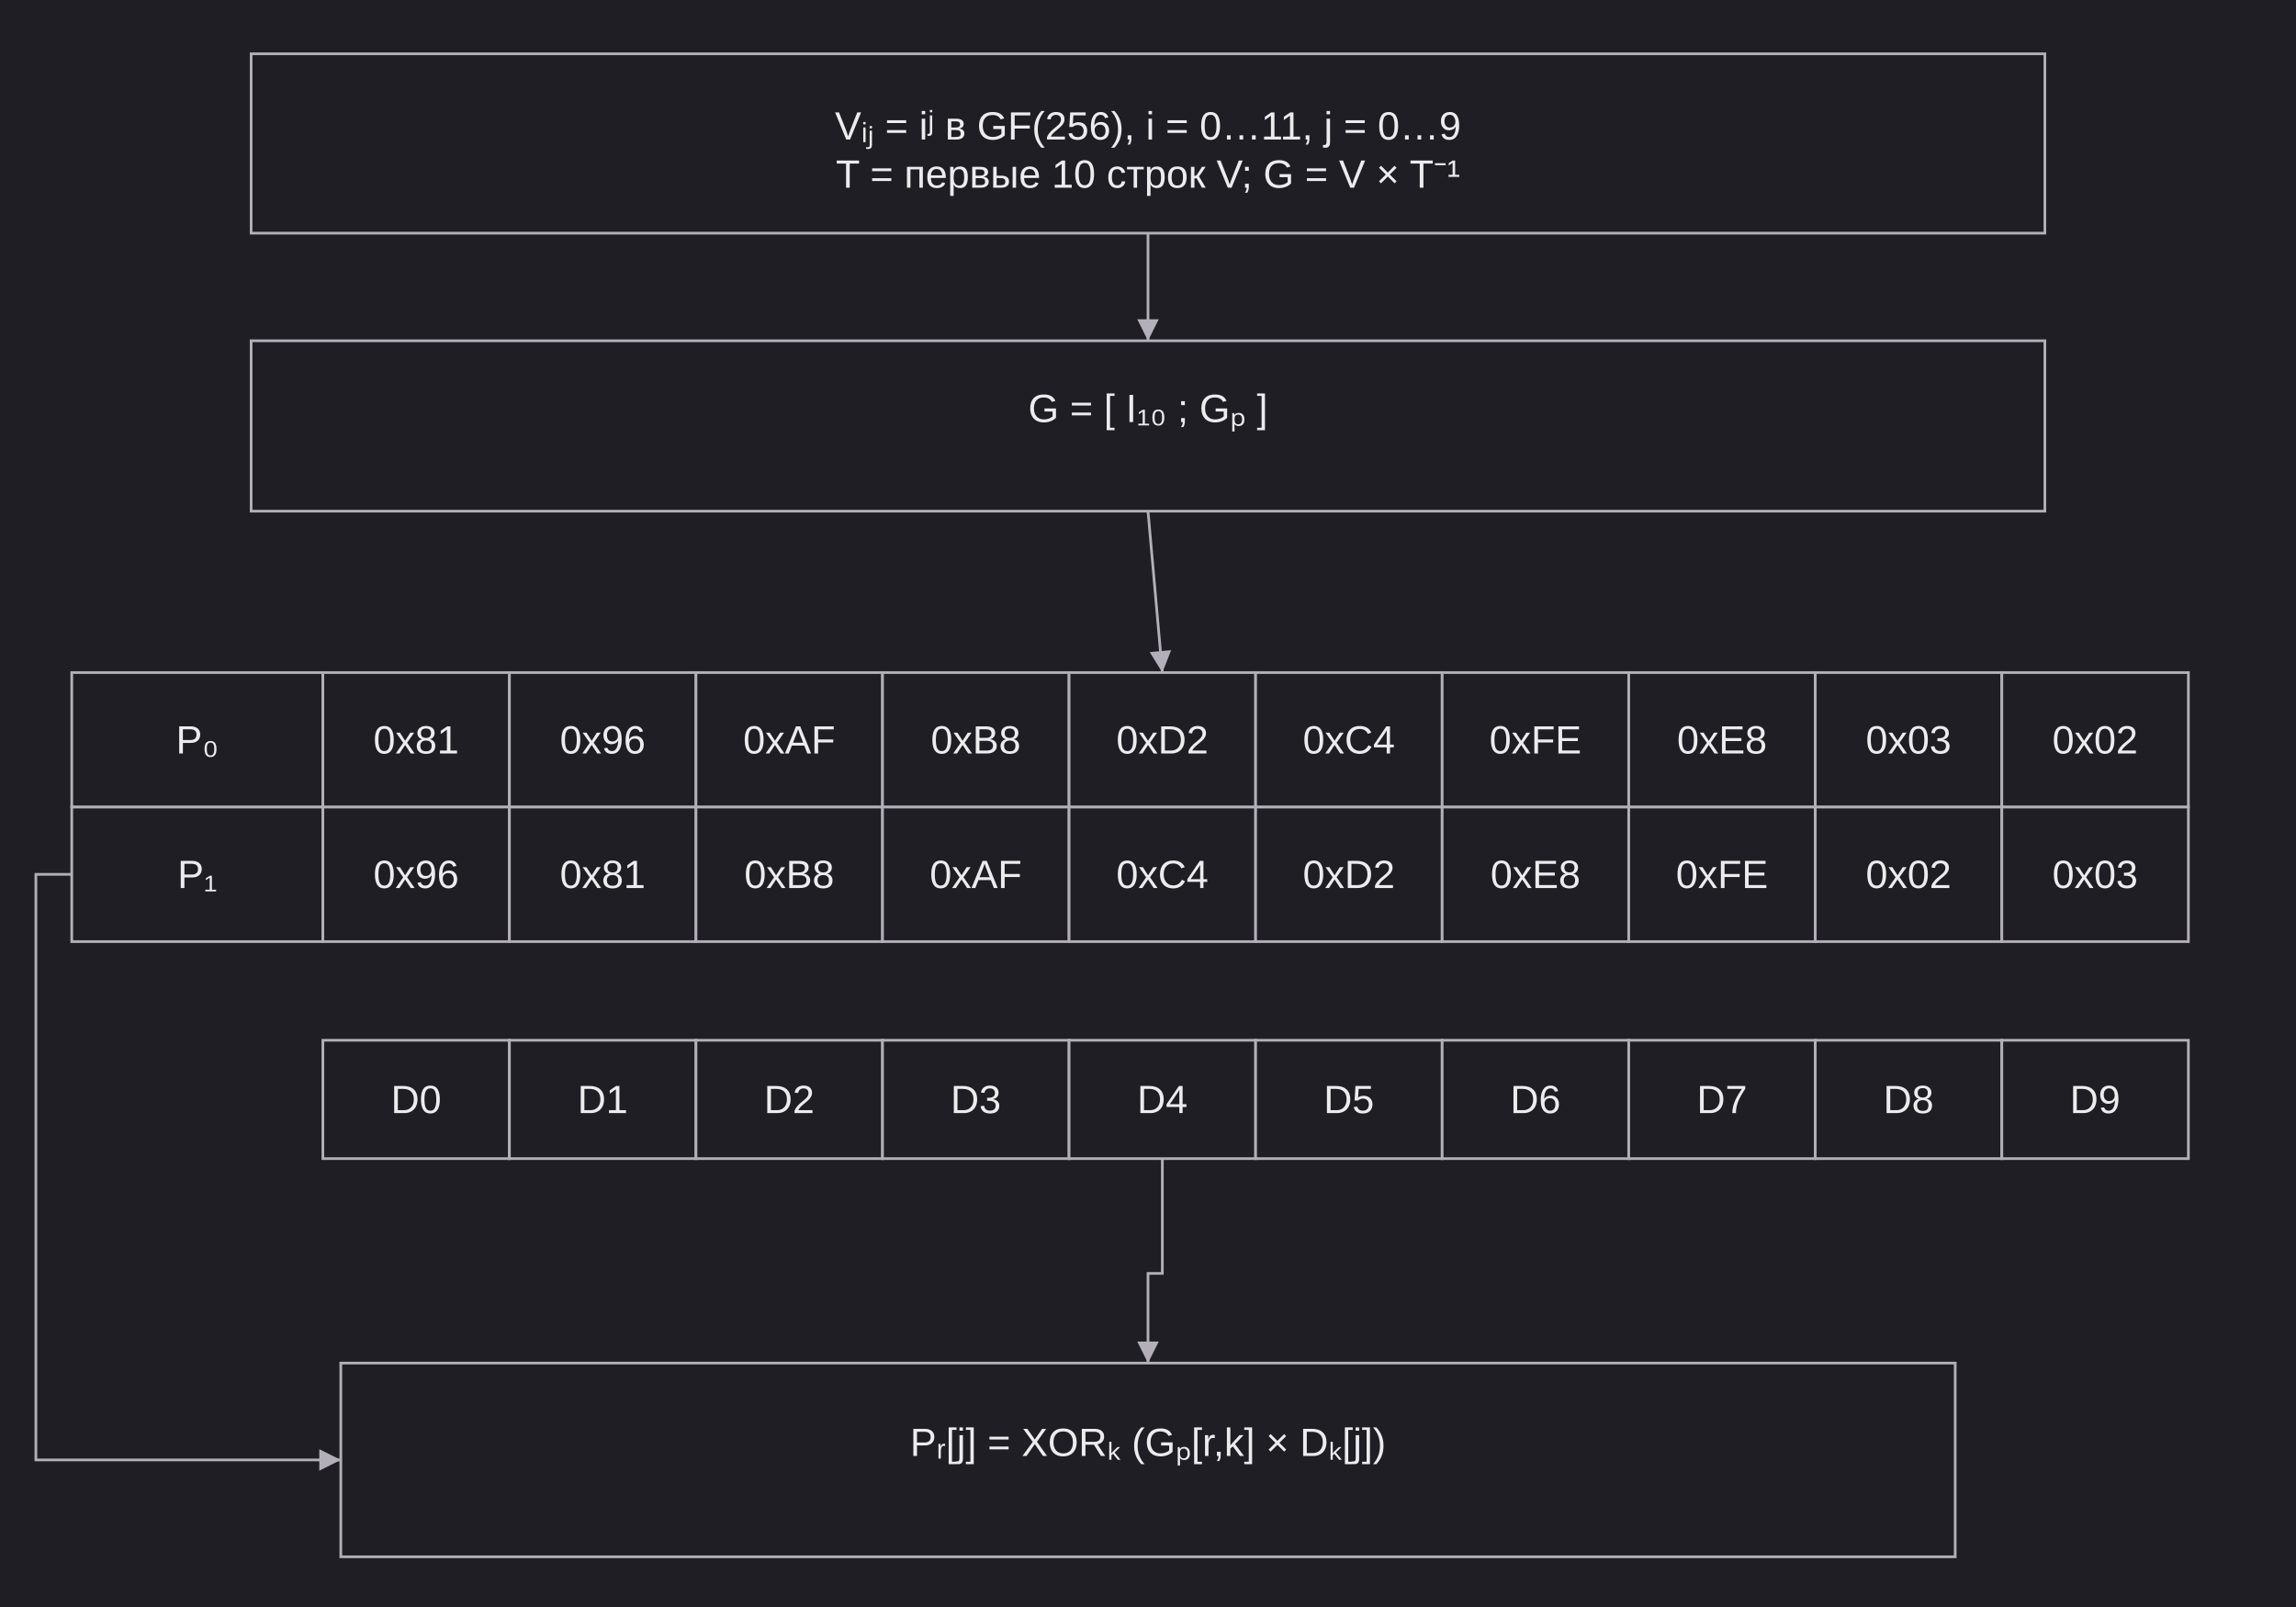
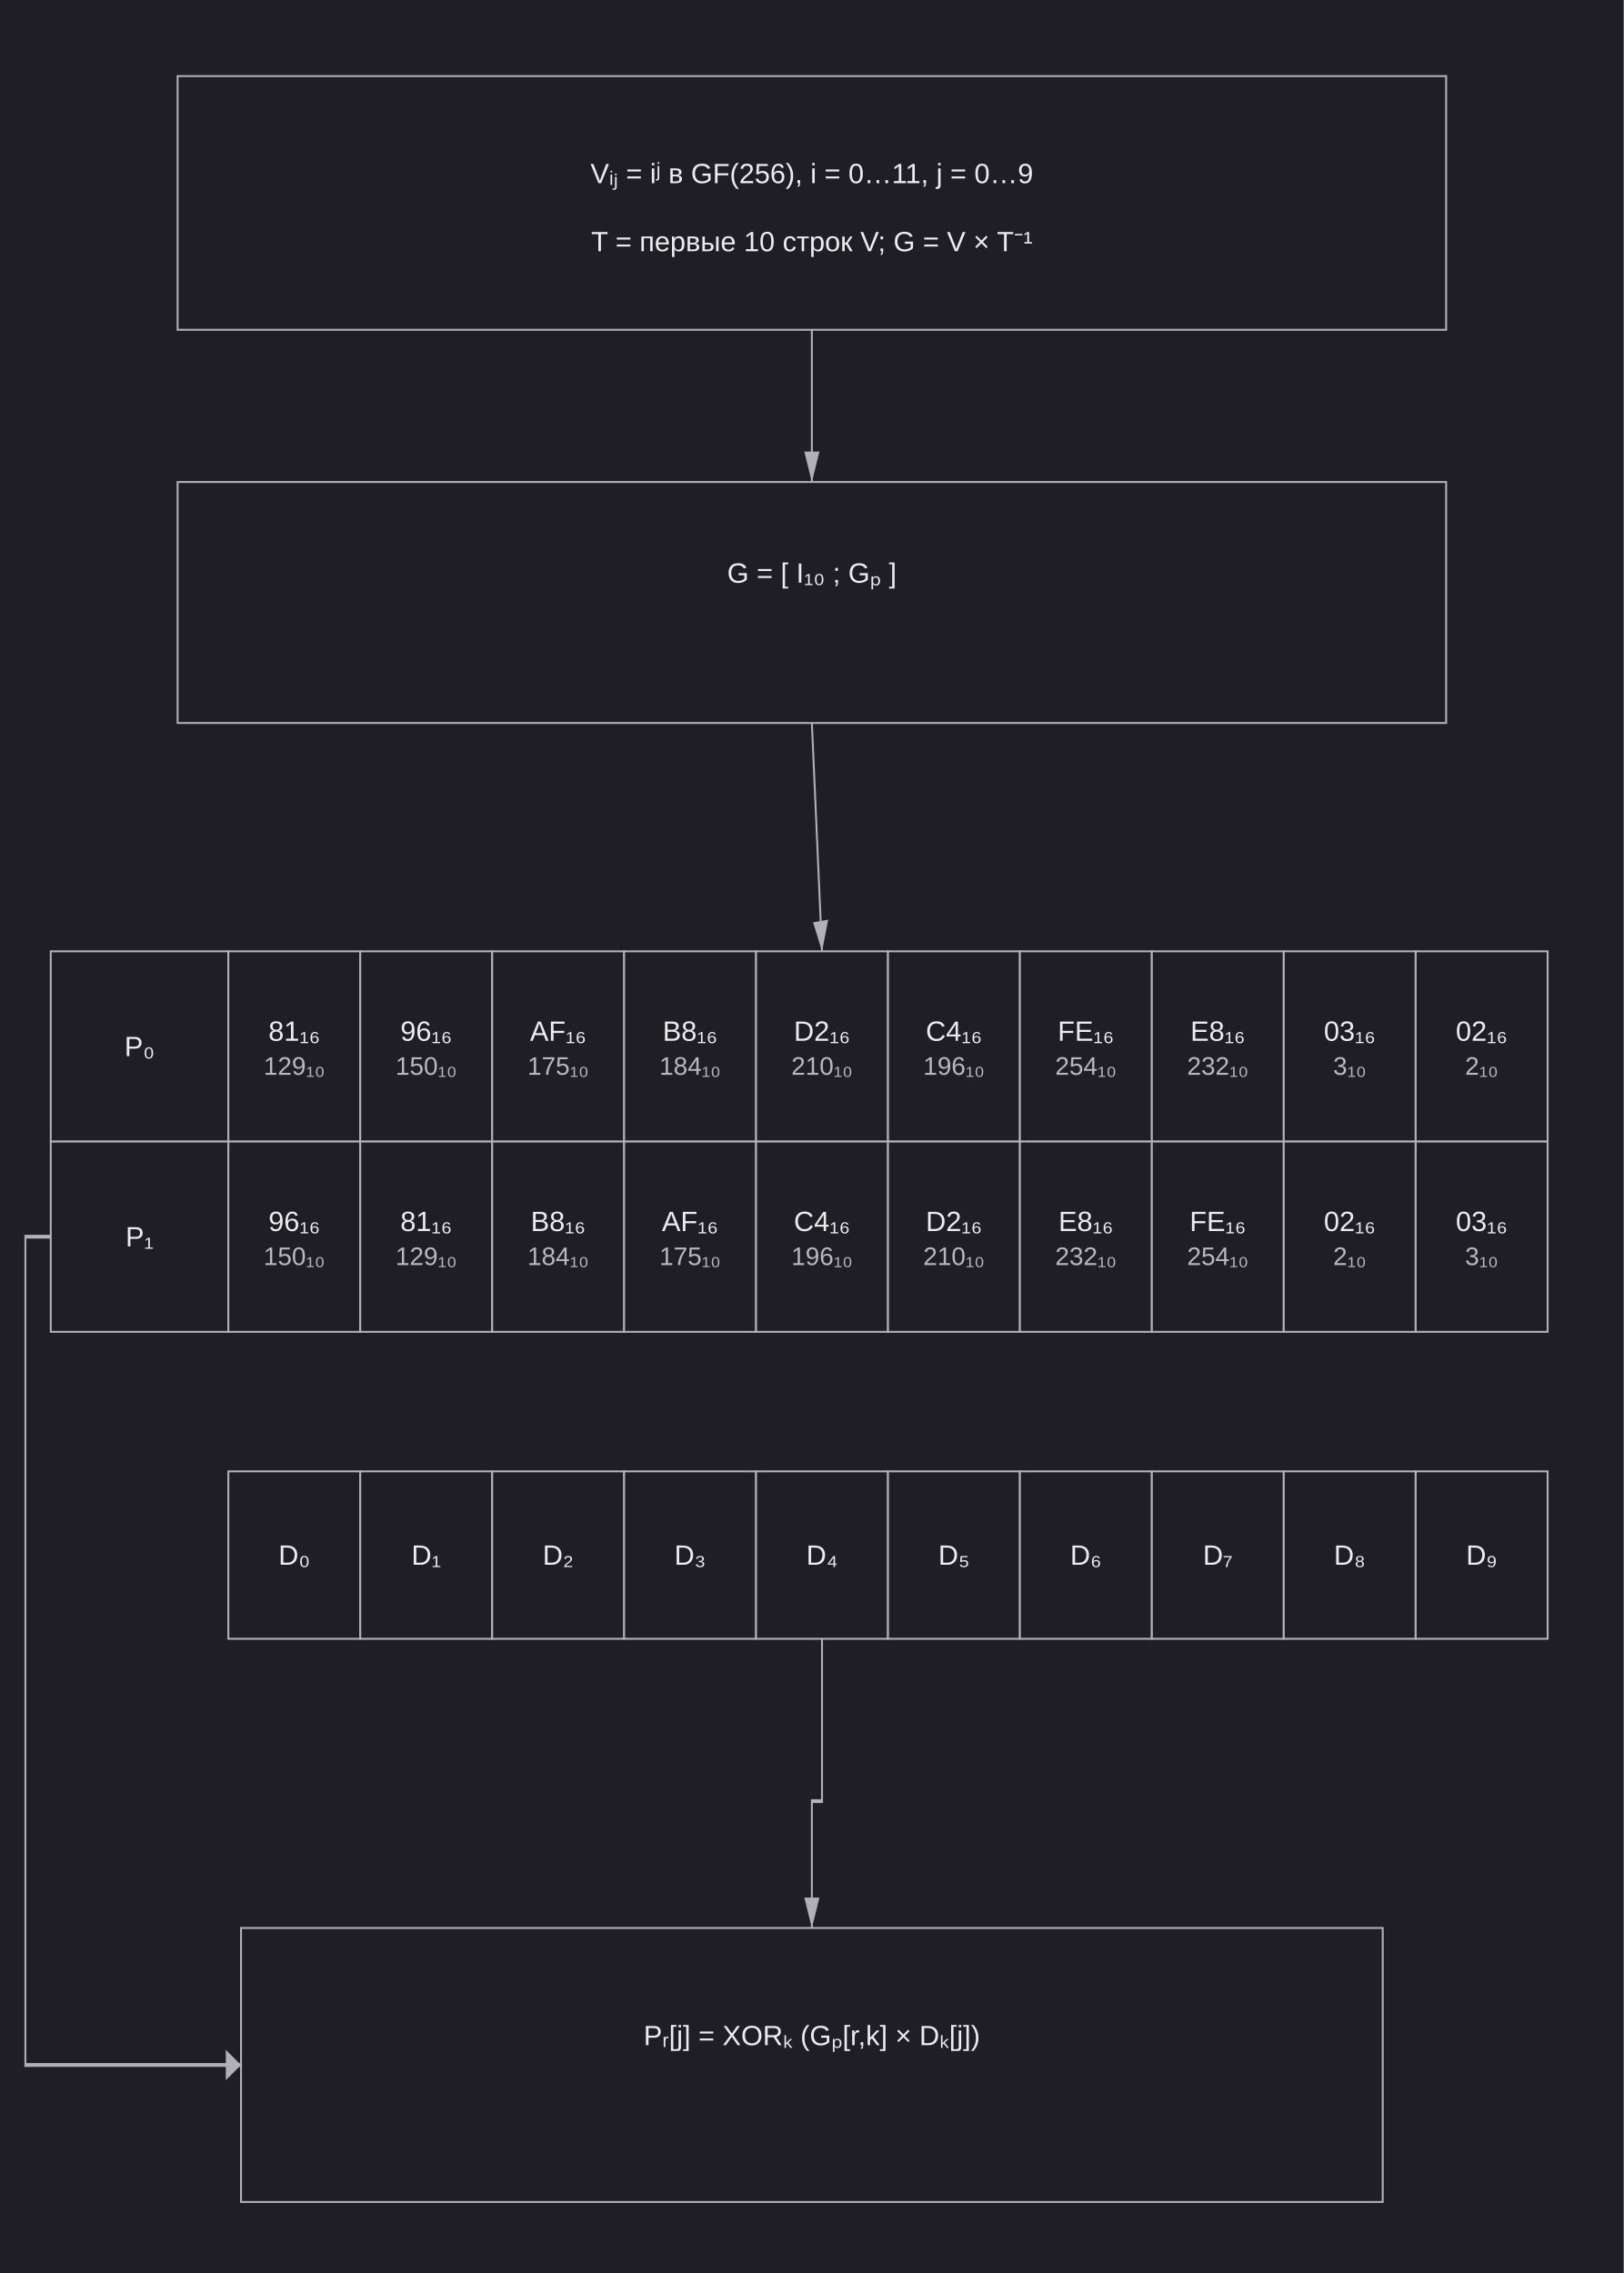
- <svg xmlns="http://www.w3.org/2000/svg" width="1280" height="896" viewBox="0 80 1280 896" role="img">
+ <svg xmlns="http://www.w3.org/2000/svg" width="1280" height="1792.0" viewBox="0 160 1280 1792" role="img">
  <defs>
    <marker id="arrow" viewBox="0 0 10 10" refX="10" refY="5" markerWidth="8" markerHeight="8" orient="auto-start-reverse">
      <path d="M 0 0 L 10 5 L 0 10 Z" fill="#b3afb9" />
    </marker>
  </defs>
-   <rect width="100%" height="896.0" fill="#1f1e24" y="80" />
-   <path d="M640 210 L640 270" fill="none" stroke="#b3afb9" stroke-width="1.5" marker-end="url(#arrow)" />
-   <path d="M640 365 L648 455" fill="none" stroke="#b3afb9" stroke-width="1.5" marker-end="url(#arrow)" />
-   <path d="M40 567.5 L20 567.5 L20 894 L190 894" fill="none" stroke="#b3afb9" stroke-width="1.5" marker-end="url(#arrow)" />
-   <path d="M648 726 L648 790 L640 790 L640 840" fill="none" stroke="#b3afb9" stroke-width="1.5" marker-end="url(#arrow)" />
-   <rect x="140" y="110" width="1000" height="100" fill="#1f1e24" stroke="#b3afb9" stroke-width="1.5" />
-   <text x="640" y="146.58" text-anchor="middle" dominant-baseline="central" font-family="Arial, sans-serif" font-size="22" fill="#ececef">Vᵢⱼ = iʲ в GF(256), i = 0…11, j = 0…9</text>
-   <text x="640" y="173.42" text-anchor="middle" dominant-baseline="central" font-family="Arial, sans-serif" font-size="22" fill="#ececef">T = первые 10 строк V; G = V × T⁻¹</text>
-   <rect x="140" y="270" width="1000" height="95" fill="#1f1e24" stroke="#b3afb9" stroke-width="1.5" />
-   <text x="640" y="304.08" text-anchor="middle" dominant-baseline="central" font-family="Arial, sans-serif" font-size="22" fill="#ececef">G = [ I₁₀ ; Gₚ ]</text>
-   <rect x="40" y="455" width="140" height="75" fill="#1f1e24" stroke="#b3afb9" stroke-width="1.5" />
-   <text x="110" y="492.5" text-anchor="middle" dominant-baseline="central" font-family="Arial, sans-serif" font-size="22" fill="#ececef">P₀</text>
-   <rect x="40" y="530" width="140" height="75" fill="#1f1e24" stroke="#b3afb9" stroke-width="1.5" />
-   <text x="110" y="567.5" text-anchor="middle" dominant-baseline="central" font-family="Arial, sans-serif" font-size="22" fill="#ececef">P₁</text>
-   <rect x="180" y="455" width="104" height="75" fill="#1f1e24" stroke="#b3afb9" stroke-width="1.5" />
-   <text x="232" y="492.5" text-anchor="middle" dominant-baseline="central" font-family="Arial, sans-serif" font-size="22" fill="#ececef">0x81</text>
-   <rect x="284" y="455" width="104" height="75" fill="#1f1e24" stroke="#b3afb9" stroke-width="1.5" />
-   <text x="336" y="492.5" text-anchor="middle" dominant-baseline="central" font-family="Arial, sans-serif" font-size="22" fill="#ececef">0x96</text>
-   <rect x="388" y="455" width="104" height="75" fill="#1f1e24" stroke="#b3afb9" stroke-width="1.5" />
-   <text x="440" y="492.5" text-anchor="middle" dominant-baseline="central" font-family="Arial, sans-serif" font-size="22" fill="#ececef">0xAF</text>
-   <rect x="492" y="455" width="104" height="75" fill="#1f1e24" stroke="#b3afb9" stroke-width="1.5" />
-   <text x="544" y="492.5" text-anchor="middle" dominant-baseline="central" font-family="Arial, sans-serif" font-size="22" fill="#ececef">0xB8</text>
-   <rect x="596" y="455" width="104" height="75" fill="#1f1e24" stroke="#b3afb9" stroke-width="1.5" />
-   <text x="648" y="492.5" text-anchor="middle" dominant-baseline="central" font-family="Arial, sans-serif" font-size="22" fill="#ececef">0xD2</text>
-   <rect x="700" y="455" width="104" height="75" fill="#1f1e24" stroke="#b3afb9" stroke-width="1.5" />
-   <text x="752" y="492.5" text-anchor="middle" dominant-baseline="central" font-family="Arial, sans-serif" font-size="22" fill="#ececef">0xC4</text>
-   <rect x="804" y="455" width="104" height="75" fill="#1f1e24" stroke="#b3afb9" stroke-width="1.5" />
-   <text x="856" y="492.5" text-anchor="middle" dominant-baseline="central" font-family="Arial, sans-serif" font-size="22" fill="#ececef">0xFE</text>
-   <rect x="908" y="455" width="104" height="75" fill="#1f1e24" stroke="#b3afb9" stroke-width="1.5" />
-   <text x="960" y="492.5" text-anchor="middle" dominant-baseline="central" font-family="Arial, sans-serif" font-size="22" fill="#ececef">0xE8</text>
-   <rect x="1012" y="455" width="104" height="75" fill="#1f1e24" stroke="#b3afb9" stroke-width="1.5" />
-   <text x="1064" y="492.5" text-anchor="middle" dominant-baseline="central" font-family="Arial, sans-serif" font-size="22" fill="#ececef">0x03</text>
-   <rect x="1116" y="455" width="104" height="75" fill="#1f1e24" stroke="#b3afb9" stroke-width="1.5" />
-   <text x="1168" y="492.5" text-anchor="middle" dominant-baseline="central" font-family="Arial, sans-serif" font-size="22" fill="#ececef">0x02</text>
-   <rect x="180" y="530" width="104" height="75" fill="#1f1e24" stroke="#b3afb9" stroke-width="1.5" />
-   <text x="232" y="567.5" text-anchor="middle" dominant-baseline="central" font-family="Arial, sans-serif" font-size="22" fill="#ececef">0x96</text>
-   <rect x="284" y="530" width="104" height="75" fill="#1f1e24" stroke="#b3afb9" stroke-width="1.5" />
-   <text x="336" y="567.5" text-anchor="middle" dominant-baseline="central" font-family="Arial, sans-serif" font-size="22" fill="#ececef">0x81</text>
-   <rect x="388" y="530" width="104" height="75" fill="#1f1e24" stroke="#b3afb9" stroke-width="1.5" />
-   <text x="440" y="567.5" text-anchor="middle" dominant-baseline="central" font-family="Arial, sans-serif" font-size="22" fill="#ececef">0xB8</text>
-   <rect x="492" y="530" width="104" height="75" fill="#1f1e24" stroke="#b3afb9" stroke-width="1.5" />
-   <text x="544" y="567.5" text-anchor="middle" dominant-baseline="central" font-family="Arial, sans-serif" font-size="22" fill="#ececef">0xAF</text>
-   <rect x="596" y="530" width="104" height="75" fill="#1f1e24" stroke="#b3afb9" stroke-width="1.5" />
-   <text x="648" y="567.5" text-anchor="middle" dominant-baseline="central" font-family="Arial, sans-serif" font-size="22" fill="#ececef">0xC4</text>
-   <rect x="700" y="530" width="104" height="75" fill="#1f1e24" stroke="#b3afb9" stroke-width="1.5" />
-   <text x="752" y="567.5" text-anchor="middle" dominant-baseline="central" font-family="Arial, sans-serif" font-size="22" fill="#ececef">0xD2</text>
-   <rect x="804" y="530" width="104" height="75" fill="#1f1e24" stroke="#b3afb9" stroke-width="1.5" />
-   <text x="856" y="567.5" text-anchor="middle" dominant-baseline="central" font-family="Arial, sans-serif" font-size="22" fill="#ececef">0xE8</text>
-   <rect x="908" y="530" width="104" height="75" fill="#1f1e24" stroke="#b3afb9" stroke-width="1.5" />
-   <text x="960" y="567.5" text-anchor="middle" dominant-baseline="central" font-family="Arial, sans-serif" font-size="22" fill="#ececef">0xFE</text>
-   <rect x="1012" y="530" width="104" height="75" fill="#1f1e24" stroke="#b3afb9" stroke-width="1.5" />
-   <text x="1064" y="567.5" text-anchor="middle" dominant-baseline="central" font-family="Arial, sans-serif" font-size="22" fill="#ececef">0x02</text>
-   <rect x="1116" y="530" width="104" height="75" fill="#1f1e24" stroke="#b3afb9" stroke-width="1.5" />
-   <text x="1168" y="567.5" text-anchor="middle" dominant-baseline="central" font-family="Arial, sans-serif" font-size="22" fill="#ececef">0x03</text>
-   <rect x="180" y="660" width="104" height="66" fill="#1f1e24" stroke="#b3afb9" stroke-width="1.5" />
-   <text x="232" y="693" text-anchor="middle" dominant-baseline="central" font-family="Arial, sans-serif" font-size="22" fill="#ececef">D0</text>
-   <rect x="284" y="660" width="104" height="66" fill="#1f1e24" stroke="#b3afb9" stroke-width="1.5" />
-   <text x="336" y="693" text-anchor="middle" dominant-baseline="central" font-family="Arial, sans-serif" font-size="22" fill="#ececef">D1</text>
-   <rect x="388" y="660" width="104" height="66" fill="#1f1e24" stroke="#b3afb9" stroke-width="1.5" />
-   <text x="440" y="693" text-anchor="middle" dominant-baseline="central" font-family="Arial, sans-serif" font-size="22" fill="#ececef">D2</text>
-   <rect x="492" y="660" width="104" height="66" fill="#1f1e24" stroke="#b3afb9" stroke-width="1.5" />
-   <text x="544" y="693" text-anchor="middle" dominant-baseline="central" font-family="Arial, sans-serif" font-size="22" fill="#ececef">D3</text>
-   <rect x="596" y="660" width="104" height="66" fill="#1f1e24" stroke="#b3afb9" stroke-width="1.5" />
-   <text x="648" y="693" text-anchor="middle" dominant-baseline="central" font-family="Arial, sans-serif" font-size="22" fill="#ececef">D4</text>
-   <rect x="700" y="660" width="104" height="66" fill="#1f1e24" stroke="#b3afb9" stroke-width="1.5" />
-   <text x="752" y="693" text-anchor="middle" dominant-baseline="central" font-family="Arial, sans-serif" font-size="22" fill="#ececef">D5</text>
-   <rect x="804" y="660" width="104" height="66" fill="#1f1e24" stroke="#b3afb9" stroke-width="1.5" />
-   <text x="856" y="693" text-anchor="middle" dominant-baseline="central" font-family="Arial, sans-serif" font-size="22" fill="#ececef">D6</text>
-   <rect x="908" y="660" width="104" height="66" fill="#1f1e24" stroke="#b3afb9" stroke-width="1.5" />
-   <text x="960" y="693" text-anchor="middle" dominant-baseline="central" font-family="Arial, sans-serif" font-size="22" fill="#ececef">D7</text>
-   <rect x="1012" y="660" width="104" height="66" fill="#1f1e24" stroke="#b3afb9" stroke-width="1.5" />
-   <text x="1064" y="693" text-anchor="middle" dominant-baseline="central" font-family="Arial, sans-serif" font-size="22" fill="#ececef">D8</text>
-   <rect x="1116" y="660" width="104" height="66" fill="#1f1e24" stroke="#b3afb9" stroke-width="1.5" />
-   <text x="1168" y="693" text-anchor="middle" dominant-baseline="central" font-family="Arial, sans-serif" font-size="22" fill="#ececef">D9</text>
-   <rect x="190" y="840" width="900" height="108" fill="#1f1e24" stroke="#b3afb9" stroke-width="1.5" />
-   <text x="640" y="880.58" text-anchor="middle" dominant-baseline="central" font-family="Arial, sans-serif" font-size="22" fill="#ececef">Pᵣ[j] = XORₖ (Gₚ[r,k] × Dₖ[j])</text>
+   <rect width="100%" height="1792.0" fill="#1f1e24" y="160.0" />
+   <path d="M640 210 L640 270" fill="none" stroke="#b3afb9" stroke-width="1.5" marker-end="url(#arrow)" transform="scale(1,2)" />
+   <path d="M640 365 L648 455" fill="none" stroke="#b3afb9" stroke-width="1.5" marker-end="url(#arrow)" transform="scale(1,2)" />
+   <path d="M40 567.5 L20 567.5 L20 894 L190 894" fill="none" stroke="#b3afb9" stroke-width="1.5" marker-end="url(#arrow)" transform="scale(1,2)" />
+   <path d="M648 726 L648 790 L640 790 L640 840" fill="none" stroke="#b3afb9" stroke-width="1.5" marker-end="url(#arrow)" transform="scale(1,2)" />
+   <rect x="140" y="220.0" width="1000" height="200.0" fill="#1f1e24" stroke="#b3afb9" stroke-width="1.5" />
+   <text x="640" y="293.16" text-anchor="middle" dominant-baseline="central" font-family="Arial, sans-serif" font-size="22" fill="#ececef">Vᵢⱼ = iʲ в GF(256), i = 0…11, j = 0…9</text>
+   <text x="640" y="346.84" text-anchor="middle" dominant-baseline="central" font-family="Arial, sans-serif" font-size="22" fill="#ececef">T = первые 10 строк V; G = V × T⁻¹</text>
+   <rect x="140" y="540.0" width="1000" height="190.0" fill="#1f1e24" stroke="#b3afb9" stroke-width="1.5" />
+   <text x="640" y="608.16" text-anchor="middle" dominant-baseline="central" font-family="Arial, sans-serif" font-size="22" fill="#ececef">G = [ I₁₀ ; Gₚ ]</text>
+   <rect x="40" y="910.0" width="140" height="150.0" fill="#1f1e24" stroke="#b3afb9" stroke-width="1.5" />
+   <text x="110" y="985.0" text-anchor="middle" dominant-baseline="central" font-family="Arial, sans-serif" font-size="22" fill="#ececef">P₀</text>
+   <rect x="40" y="1060.0" width="140" height="150.0" fill="#1f1e24" stroke="#b3afb9" stroke-width="1.5" />
+   <text x="110" y="1135.0" text-anchor="middle" dominant-baseline="central" font-family="Arial, sans-serif" font-size="22" fill="#ececef">P₁</text>
+   <rect x="180" y="910.0" width="104" height="150.0" fill="#1f1e24" stroke="#b3afb9" stroke-width="1.5" />
+   <text x="232" y="972.9" text-anchor="middle" dominant-baseline="central" font-family="Arial, sans-serif" font-size="22" fill="#ececef">81₁₆</text>
+   <text x="232" y="1000.4" text-anchor="middle" dominant-baseline="central" font-family="Arial, sans-serif" font-size="20.0" fill="#bbb6c3">129₁₀</text>
+   <rect x="284" y="910.0" width="104" height="150.0" fill="#1f1e24" stroke="#b3afb9" stroke-width="1.5" />
+   <text x="336" y="972.9" text-anchor="middle" dominant-baseline="central" font-family="Arial, sans-serif" font-size="22" fill="#ececef">96₁₆</text>
+   <text x="336" y="1000.4" text-anchor="middle" dominant-baseline="central" font-family="Arial, sans-serif" font-size="20.0" fill="#bbb6c3">150₁₀</text>
+   <rect x="388" y="910.0" width="104" height="150.0" fill="#1f1e24" stroke="#b3afb9" stroke-width="1.5" />
+   <text x="440" y="972.9" text-anchor="middle" dominant-baseline="central" font-family="Arial, sans-serif" font-size="22" fill="#ececef">AF₁₆</text>
+   <text x="440" y="1000.4" text-anchor="middle" dominant-baseline="central" font-family="Arial, sans-serif" font-size="20.0" fill="#bbb6c3">175₁₀</text>
+   <rect x="492" y="910.0" width="104" height="150.0" fill="#1f1e24" stroke="#b3afb9" stroke-width="1.5" />
+   <text x="544" y="972.9" text-anchor="middle" dominant-baseline="central" font-family="Arial, sans-serif" font-size="22" fill="#ececef">B8₁₆</text>
+   <text x="544" y="1000.4" text-anchor="middle" dominant-baseline="central" font-family="Arial, sans-serif" font-size="20.0" fill="#bbb6c3">184₁₀</text>
+   <rect x="596" y="910.0" width="104" height="150.0" fill="#1f1e24" stroke="#b3afb9" stroke-width="1.5" />
+   <text x="648" y="972.9" text-anchor="middle" dominant-baseline="central" font-family="Arial, sans-serif" font-size="22" fill="#ececef">D2₁₆</text>
+   <text x="648" y="1000.4" text-anchor="middle" dominant-baseline="central" font-family="Arial, sans-serif" font-size="20.0" fill="#bbb6c3">210₁₀</text>
+   <rect x="700" y="910.0" width="104" height="150.0" fill="#1f1e24" stroke="#b3afb9" stroke-width="1.5" />
+   <text x="752" y="972.9" text-anchor="middle" dominant-baseline="central" font-family="Arial, sans-serif" font-size="22" fill="#ececef">C4₁₆</text>
+   <text x="752" y="1000.4" text-anchor="middle" dominant-baseline="central" font-family="Arial, sans-serif" font-size="20.0" fill="#bbb6c3">196₁₀</text>
+   <rect x="804" y="910.0" width="104" height="150.0" fill="#1f1e24" stroke="#b3afb9" stroke-width="1.5" />
+   <text x="856" y="972.9" text-anchor="middle" dominant-baseline="central" font-family="Arial, sans-serif" font-size="22" fill="#ececef">FE₁₆</text>
+   <text x="856" y="1000.4" text-anchor="middle" dominant-baseline="central" font-family="Arial, sans-serif" font-size="20.0" fill="#bbb6c3">254₁₀</text>
+   <rect x="908" y="910.0" width="104" height="150.0" fill="#1f1e24" stroke="#b3afb9" stroke-width="1.5" />
+   <text x="960" y="972.9" text-anchor="middle" dominant-baseline="central" font-family="Arial, sans-serif" font-size="22" fill="#ececef">E8₁₆</text>
+   <text x="960" y="1000.4" text-anchor="middle" dominant-baseline="central" font-family="Arial, sans-serif" font-size="20.0" fill="#bbb6c3">232₁₀</text>
+   <rect x="1012" y="910.0" width="104" height="150.0" fill="#1f1e24" stroke="#b3afb9" stroke-width="1.5" />
+   <text x="1064" y="972.9" text-anchor="middle" dominant-baseline="central" font-family="Arial, sans-serif" font-size="22" fill="#ececef">03₁₆</text>
+   <text x="1064" y="1000.4" text-anchor="middle" dominant-baseline="central" font-family="Arial, sans-serif" font-size="20.0" fill="#bbb6c3">3₁₀</text>
+   <rect x="1116" y="910.0" width="104" height="150.0" fill="#1f1e24" stroke="#b3afb9" stroke-width="1.5" />
+   <text x="1168" y="972.9" text-anchor="middle" dominant-baseline="central" font-family="Arial, sans-serif" font-size="22" fill="#ececef">02₁₆</text>
+   <text x="1168" y="1000.4" text-anchor="middle" dominant-baseline="central" font-family="Arial, sans-serif" font-size="20.0" fill="#bbb6c3">2₁₀</text>
+   <rect x="180" y="1060.0" width="104" height="150.0" fill="#1f1e24" stroke="#b3afb9" stroke-width="1.5" />
+   <text x="232" y="1122.9" text-anchor="middle" dominant-baseline="central" font-family="Arial, sans-serif" font-size="22" fill="#ececef">96₁₆</text>
+   <text x="232" y="1150.4" text-anchor="middle" dominant-baseline="central" font-family="Arial, sans-serif" font-size="20.0" fill="#bbb6c3">150₁₀</text>
+   <rect x="284" y="1060.0" width="104" height="150.0" fill="#1f1e24" stroke="#b3afb9" stroke-width="1.5" />
+   <text x="336" y="1122.9" text-anchor="middle" dominant-baseline="central" font-family="Arial, sans-serif" font-size="22" fill="#ececef">81₁₆</text>
+   <text x="336" y="1150.4" text-anchor="middle" dominant-baseline="central" font-family="Arial, sans-serif" font-size="20.0" fill="#bbb6c3">129₁₀</text>
+   <rect x="388" y="1060.0" width="104" height="150.0" fill="#1f1e24" stroke="#b3afb9" stroke-width="1.5" />
+   <text x="440" y="1122.9" text-anchor="middle" dominant-baseline="central" font-family="Arial, sans-serif" font-size="22" fill="#ececef">B8₁₆</text>
+   <text x="440" y="1150.4" text-anchor="middle" dominant-baseline="central" font-family="Arial, sans-serif" font-size="20.0" fill="#bbb6c3">184₁₀</text>
+   <rect x="492" y="1060.0" width="104" height="150.0" fill="#1f1e24" stroke="#b3afb9" stroke-width="1.5" />
+   <text x="544" y="1122.9" text-anchor="middle" dominant-baseline="central" font-family="Arial, sans-serif" font-size="22" fill="#ececef">AF₁₆</text>
+   <text x="544" y="1150.4" text-anchor="middle" dominant-baseline="central" font-family="Arial, sans-serif" font-size="20.0" fill="#bbb6c3">175₁₀</text>
+   <rect x="596" y="1060.0" width="104" height="150.0" fill="#1f1e24" stroke="#b3afb9" stroke-width="1.5" />
+   <text x="648" y="1122.9" text-anchor="middle" dominant-baseline="central" font-family="Arial, sans-serif" font-size="22" fill="#ececef">C4₁₆</text>
+   <text x="648" y="1150.4" text-anchor="middle" dominant-baseline="central" font-family="Arial, sans-serif" font-size="20.0" fill="#bbb6c3">196₁₀</text>
+   <rect x="700" y="1060.0" width="104" height="150.0" fill="#1f1e24" stroke="#b3afb9" stroke-width="1.5" />
+   <text x="752" y="1122.9" text-anchor="middle" dominant-baseline="central" font-family="Arial, sans-serif" font-size="22" fill="#ececef">D2₁₆</text>
+   <text x="752" y="1150.4" text-anchor="middle" dominant-baseline="central" font-family="Arial, sans-serif" font-size="20.0" fill="#bbb6c3">210₁₀</text>
+   <rect x="804" y="1060.0" width="104" height="150.0" fill="#1f1e24" stroke="#b3afb9" stroke-width="1.5" />
+   <text x="856" y="1122.9" text-anchor="middle" dominant-baseline="central" font-family="Arial, sans-serif" font-size="22" fill="#ececef">E8₁₆</text>
+   <text x="856" y="1150.4" text-anchor="middle" dominant-baseline="central" font-family="Arial, sans-serif" font-size="20.0" fill="#bbb6c3">232₁₀</text>
+   <rect x="908" y="1060.0" width="104" height="150.0" fill="#1f1e24" stroke="#b3afb9" stroke-width="1.5" />
+   <text x="960" y="1122.9" text-anchor="middle" dominant-baseline="central" font-family="Arial, sans-serif" font-size="22" fill="#ececef">FE₁₆</text>
+   <text x="960" y="1150.4" text-anchor="middle" dominant-baseline="central" font-family="Arial, sans-serif" font-size="20.0" fill="#bbb6c3">254₁₀</text>
+   <rect x="1012" y="1060.0" width="104" height="150.0" fill="#1f1e24" stroke="#b3afb9" stroke-width="1.5" />
+   <text x="1064" y="1122.9" text-anchor="middle" dominant-baseline="central" font-family="Arial, sans-serif" font-size="22" fill="#ececef">02₁₆</text>
+   <text x="1064" y="1150.4" text-anchor="middle" dominant-baseline="central" font-family="Arial, sans-serif" font-size="20.0" fill="#bbb6c3">2₁₀</text>
+   <rect x="1116" y="1060.0" width="104" height="150.0" fill="#1f1e24" stroke="#b3afb9" stroke-width="1.5" />
+   <text x="1168" y="1122.9" text-anchor="middle" dominant-baseline="central" font-family="Arial, sans-serif" font-size="22" fill="#ececef">03₁₆</text>
+   <text x="1168" y="1150.4" text-anchor="middle" dominant-baseline="central" font-family="Arial, sans-serif" font-size="20.0" fill="#bbb6c3">3₁₀</text>
+   <rect x="180" y="1320.0" width="104" height="132.0" fill="#1f1e24" stroke="#b3afb9" stroke-width="1.5" />
+   <text x="232" y="1386.0" text-anchor="middle" dominant-baseline="central" font-family="Arial, sans-serif" font-size="22" fill="#ececef">D₀</text>
+   <rect x="284" y="1320.0" width="104" height="132.0" fill="#1f1e24" stroke="#b3afb9" stroke-width="1.5" />
+   <text x="336" y="1386.0" text-anchor="middle" dominant-baseline="central" font-family="Arial, sans-serif" font-size="22" fill="#ececef">D₁</text>
+   <rect x="388" y="1320.0" width="104" height="132.0" fill="#1f1e24" stroke="#b3afb9" stroke-width="1.5" />
+   <text x="440" y="1386.0" text-anchor="middle" dominant-baseline="central" font-family="Arial, sans-serif" font-size="22" fill="#ececef">D₂</text>
+   <rect x="492" y="1320.0" width="104" height="132.0" fill="#1f1e24" stroke="#b3afb9" stroke-width="1.5" />
+   <text x="544" y="1386.0" text-anchor="middle" dominant-baseline="central" font-family="Arial, sans-serif" font-size="22" fill="#ececef">D₃</text>
+   <rect x="596" y="1320.0" width="104" height="132.0" fill="#1f1e24" stroke="#b3afb9" stroke-width="1.5" />
+   <text x="648" y="1386.0" text-anchor="middle" dominant-baseline="central" font-family="Arial, sans-serif" font-size="22" fill="#ececef">D₄</text>
+   <rect x="700" y="1320.0" width="104" height="132.0" fill="#1f1e24" stroke="#b3afb9" stroke-width="1.5" />
+   <text x="752" y="1386.0" text-anchor="middle" dominant-baseline="central" font-family="Arial, sans-serif" font-size="22" fill="#ececef">D₅</text>
+   <rect x="804" y="1320.0" width="104" height="132.0" fill="#1f1e24" stroke="#b3afb9" stroke-width="1.5" />
+   <text x="856" y="1386.0" text-anchor="middle" dominant-baseline="central" font-family="Arial, sans-serif" font-size="22" fill="#ececef">D₆</text>
+   <rect x="908" y="1320.0" width="104" height="132.0" fill="#1f1e24" stroke="#b3afb9" stroke-width="1.5" />
+   <text x="960" y="1386.0" text-anchor="middle" dominant-baseline="central" font-family="Arial, sans-serif" font-size="22" fill="#ececef">D₇</text>
+   <rect x="1012" y="1320.0" width="104" height="132.0" fill="#1f1e24" stroke="#b3afb9" stroke-width="1.5" />
+   <text x="1064" y="1386.0" text-anchor="middle" dominant-baseline="central" font-family="Arial, sans-serif" font-size="22" fill="#ececef">D₈</text>
+   <rect x="1116" y="1320.0" width="104" height="132.0" fill="#1f1e24" stroke="#b3afb9" stroke-width="1.5" />
+   <text x="1168" y="1386.0" text-anchor="middle" dominant-baseline="central" font-family="Arial, sans-serif" font-size="22" fill="#ececef">D₉</text>
+   <rect x="190" y="1680.0" width="900" height="216.0" fill="#1f1e24" stroke="#b3afb9" stroke-width="1.5" />
+   <text x="640" y="1761.16" text-anchor="middle" dominant-baseline="central" font-family="Arial, sans-serif" font-size="22" fill="#ececef">Pᵣ[j] = XORₖ (Gₚ[r,k] × Dₖ[j])</text>
</svg>
